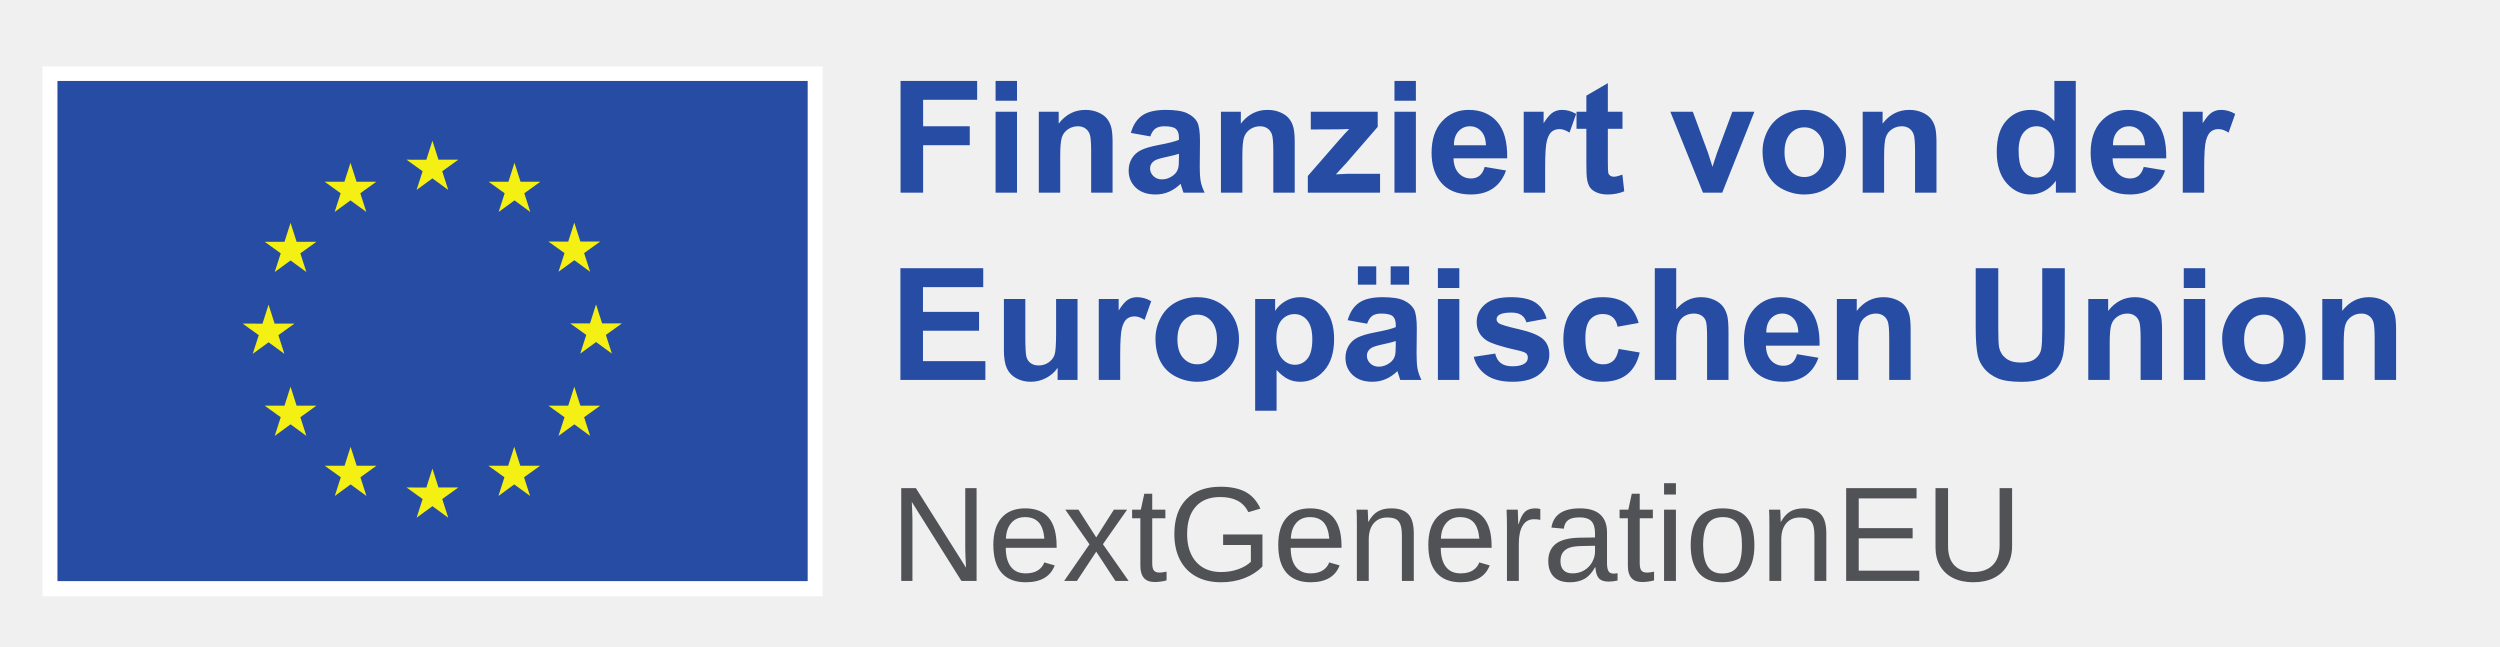
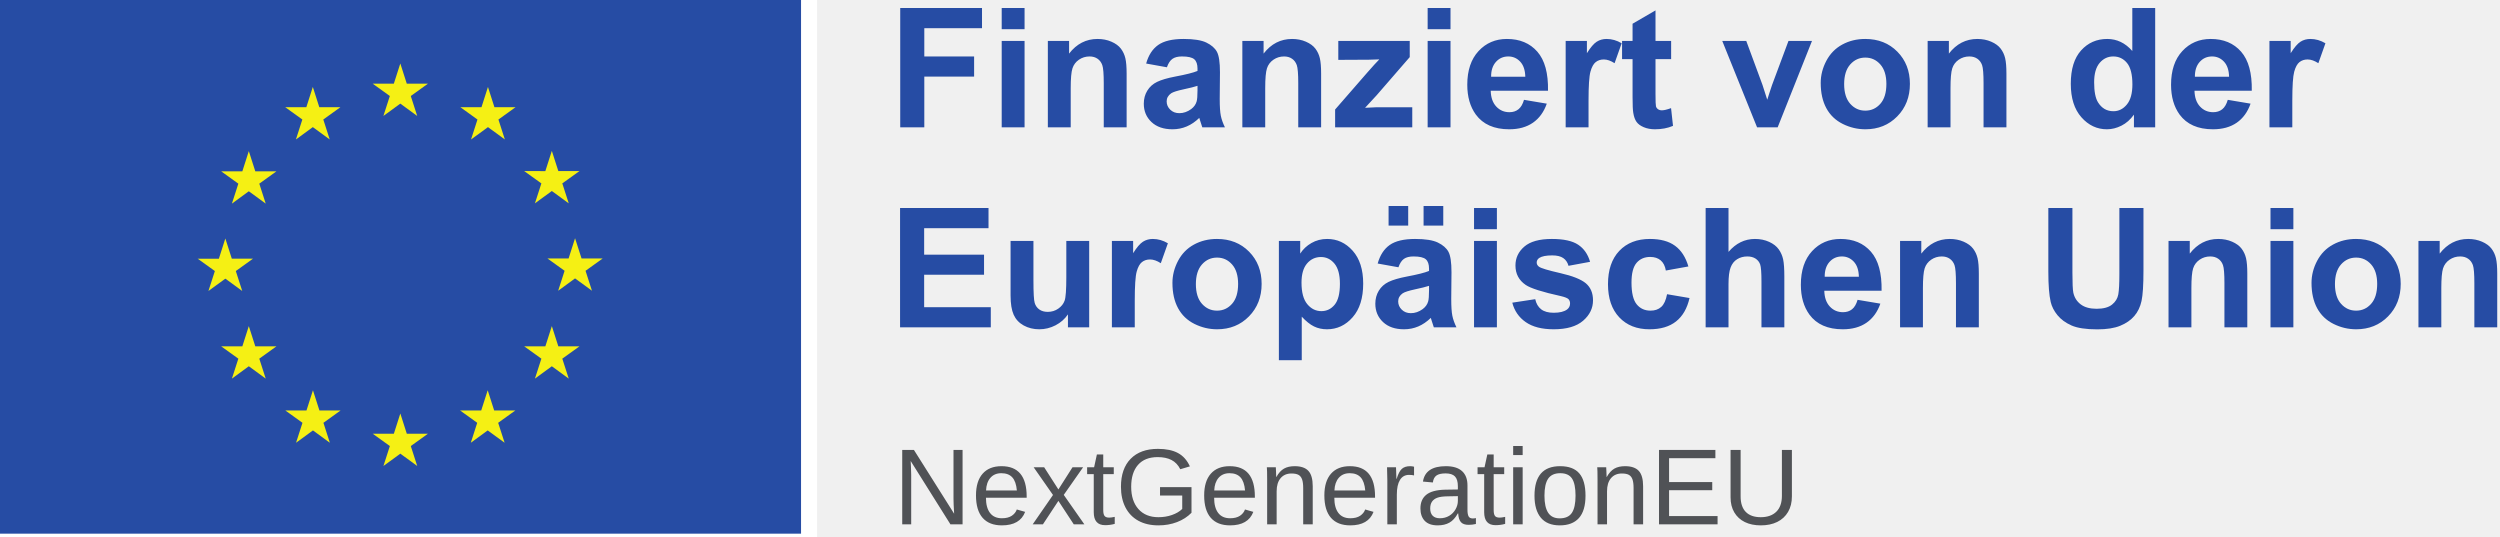
- <svg xmlns="http://www.w3.org/2000/svg" xmlns:xlink="http://www.w3.org/1999/xlink" width="1260.067" height="326">
-   <g transform="matrix(.133333 0 0 -.133333 0 326)">
-     <path d="M160.461 191.059H3109.91V2193.9H160.461V191.059" fill="#fff" />
-     <path d="M217.18 248.281H3053.2V2138.97H217.18V248.281" fill="#264ca4" />
-     <path d="M1574.76 1727.02l59.84 43.67 59.85-43.67-22.78 70.63 60.79 43.67h-74.93l-22.93 71.48-22.93-71.56-74.88.08 60.74-43.67-22.77-70.63m-309.69-83.2l59.84 43.67 59.81-43.67-22.74 70.63 60.75 43.68h-74.93l-22.92 71.55-22.93-71.64-74.89.09 60.74-43.68-22.73-70.63m-166.76-41.25l-22.93-71.64-74.88.09 60.74-43.68-22.77-70.63 59.84 43.68 59.84-43.68-22.77 70.63 60.74 43.68h-74.88l-22.93 71.55m-83.12-451.49l59.81-43.66-22.74 70.61 60.74 43.68h-74.88l-22.93 71.56-22.924-71.72-74.922.16 60.781-43.68-22.773-70.61 59.838 43.66m106.05-239.6l-22.93 71.559-22.93-71.641-74.88.082 60.74-43.66-22.77-70.64 59.84 43.75 59.84-43.75-22.77 70.64 60.74 43.66h-74.88m227.03-227.019l-22.93 71.469-22.89-71.559-74.92.09 60.74-43.672-22.73-70.641 59.84 43.672 59.8-43.672-22.73 70.641 60.74 43.672h-74.92m309.3-82.281l-22.93 71.558-22.89-71.636-74.92.078 60.74-43.668-22.73-70.633 59.84 43.68 59.8-43.68-22.77 70.633 60.78 43.668h-74.92m309.3 82.281l-22.89 71.469-22.97-71.559-74.84.09 60.7-43.672-22.73-70.641 59.84 43.672 59.84-43.672-22.81 70.641 60.78 43.672h-74.92m227.11 227.019l-22.97 71.559-22.97-71.641-74.84.082 60.78-43.66-22.81-70.64 59.84 43.75 59.84-43.75-22.81 70.64 60.78 43.66h-74.84m157.11 311.09h-74.92l-22.97 71.56-22.89-71.64-74.92.08 60.78-43.67-22.74-70.62 59.77 43.74 59.84-43.74-22.73 70.62 60.78 43.67m-239.93 195.09l59.84 43.66 59.85-43.66-22.81 70.63 60.78 43.59h-74.85l-22.97 71.55-22.96-71.64-74.85.09 60.78-43.59-22.81-70.63m-166.32 411.94l-22.89-71.64-74.92.17 60.7-43.75-22.73-70.64 59.92 43.75 59.76-43.75-22.73 70.64 60.78 43.75h-75l-22.89 71.47" fill="#f5f014" />
-     <g fill="#264ca4">
-       <path d="M3404.29 1716.74v422.33h289.53v-71.44h-204.26v-99.97h176.31v-71.44h-176.31v-179.48h-85.27m359.24 0v305.95h80.96v-305.95zm0 347.44v74.89h80.96v-74.89h-80.96m442.23-347.44h-80.96v156.15c0 33.03-1.73 54.4-5.19 64.09-3.45 9.7-9.07 17.24-16.85 22.62s-17.14 8.06-28.09 8.06c-14.02 0-26.6-3.84-37.74-11.52s-18.77-17.86-22.9-30.53c-4.13-12.68-6.19-36.11-6.19-70.3v-138.57h-80.95v305.95h75.18v-44.94c26.69 34.57 60.31 51.85 100.83 51.85 17.86 0 34.18-3.21 48.98-9.65 14.78-6.43 25.97-14.64 33.56-24.63 7.58-9.99 12.86-21.32 15.84-33.99 2.98-12.68 4.48-30.83 4.48-54.45v-190.14m250.91 146.93c-10.37-3.46-26.79-7.59-49.26-12.39-22.48-4.81-37.16-9.51-44.08-14.12-10.56-7.49-15.85-17-15.85-28.52 0-11.33 4.22-21.12 12.68-29.38 8.45-8.26 19.2-12.39 32.26-12.39 14.59 0 28.53 4.8 41.77 14.4 9.81 7.3 16.23 16.23 19.31 26.8 2.11 6.91 3.17 20.06 3.17 39.46zm-108.32 65.68l-73.46 13.25c8.25 29.58 22.47 51.47 42.63 65.69 20.17 14.2 50.13 21.31 89.89 21.31 36.1 0 62.98-4.28 80.66-12.82 17.67-8.55 30.11-19.4 37.3-32.55 7.21-13.16 10.81-37.31 10.81-72.45l-.86-94.49c0-26.9 1.29-46.72 3.88-59.49 2.6-12.78 7.44-26.46 14.55-41.06h-80.08c-2.12 5.38-4.71 13.35-7.78 23.91-1.35 4.8-2.3 7.97-2.89 9.51-13.83-13.45-28.61-23.53-44.35-30.25-15.76-6.72-32.56-10.08-50.42-10.08-31.51 0-56.32 8.55-74.48 25.64-18.14 17.09-27.21 38.69-27.21 64.82 0 17.28 4.12 32.69 12.38 46.24 8.25 13.53 19.82 23.9 34.72 31.11 14.88 7.2 36.33 13.49 64.38 18.87 37.83 7.1 64.05 13.73 78.65 19.88v8.06c0 15.56-3.84 26.65-11.52 33.28-7.69 6.62-22.19 9.93-43.51 9.93-14.4 0-25.63-2.83-33.7-8.5-8.06-5.66-14.6-15.6-19.59-29.81m545.93-212.61h-80.96v156.15c0 33.03-1.73 54.4-5.18 64.09-3.46 9.7-9.07 17.24-16.86 22.62-7.77 5.38-17.14 8.06-28.08 8.06-14.03 0-26.61-3.84-37.75-11.52-11.13-7.68-18.77-17.86-22.9-30.53-4.13-12.68-6.19-36.11-6.19-70.3v-138.57h-80.95v305.95h75.19v-44.94c26.69 34.57 60.3 51.85 100.83 51.85 17.86 0 34.18-3.21 48.97-9.65 14.79-6.43 25.98-14.64 33.57-24.63 7.58-9.99 12.86-21.32 15.84-33.99 2.98-12.68 4.47-30.83 4.47-54.45v-190.14m49.55 0v63.09l114.66 131.66c18.82 21.51 32.74 36.78 41.78 45.8-9.42-.57-21.81-.96-37.17-1.15l-108.03-.57v67.12H5208v-57.33l-116.95-134.82-41.2-44.66 41.76 2.02h125.33v-71.16h-273.11m327.55 0v305.95h80.96v-305.95zm0 347.44v74.89h80.96v-74.89h-80.96m345.7-168.25c-.57 23.43-6.63 41.24-18.15 53.44s-25.54 18.29-42.05 18.29c-17.68 0-32.27-6.43-43.79-19.3s-17.2-30.34-17-52.43zm-4.61-81.82l80.67-13.54c-10.37-29.57-26.75-52.09-49.12-67.55-22.38-15.46-50.37-23.19-83.98-23.19-53.2 0-92.58 17.38-118.11 52.14-20.17 27.85-30.25 62.99-30.25 105.44 0 50.7 13.24 90.41 39.75 119.13 26.5 28.7 60.02 43.06 100.55 43.06 45.51 0 81.42-15.03 107.74-45.08 26.31-30.06 38.9-76.11 37.74-138.14h-202.81c.57-24.01 7.1-42.68 19.59-56.03 12.48-13.35 28.04-20.03 46.66-20.03 12.68 0 23.34 3.46 31.98 10.38 8.65 6.91 15.17 18.05 19.59 33.41m228.46-97.37h-80.96v305.95h75.2v-43.5c12.86 20.54 24.43 34.08 34.72 40.62 10.27 6.53 21.93 9.79 35 9.79 18.43 0 36.2-5.09 53.29-15.26l-25.06-70.59c-13.64 8.84-26.32 13.26-38.03 13.26-11.34 0-20.94-3.13-28.81-9.37-7.88-6.24-14.07-17.52-18.58-33.85s-6.77-50.51-6.77-102.56v-94.49m292.4 305.95v-64.53h-55.31v-123.3c0-24.97.53-39.52 1.58-43.65 1.06-4.13 3.46-7.54 7.21-10.23 3.74-2.68 8.3-4.03 13.68-4.03 7.49 0 18.34 2.6 32.56 7.78l6.91-62.8c-18.82-8.07-40.14-12.1-63.96-12.1-14.59 0-27.75 2.45-39.46 7.34-11.72 4.9-20.32 11.24-25.78 19.01-5.48 7.79-9.27 18.3-11.38 31.55-1.74 9.41-2.6 28.43-2.6 57.04v133.39h-37.17v64.53h37.17v60.79l81.24 47.24v-108.03h55.31m304.22-305.95l-123.3 305.95h84.99l57.62-156.14 16.71-52.15 8.36 26.22c2.68 8.64 5.56 17.28 8.63 25.93l58.2 156.14h83.25l-121.57-305.95h-72.89m308.25 152.97c0-30.34 7.2-53.58 21.62-69.71 14.39-16.13 32.15-24.2 53.29-24.2 21.12 0 38.83 8.07 53.15 24.2 14.31 16.13 21.47 39.56 21.47 70.29 0 29.96-7.16 53.01-21.47 69.14-14.32 16.14-32.03 24.2-53.15 24.2-21.14 0-38.9-8.06-53.29-24.2-14.42-16.13-21.62-39.37-21.62-69.72zm-82.96 4.33c0 26.88 6.63 52.91 19.87 78.07 13.26 25.16 32.03 44.36 56.33 57.62 24.28 13.25 51.42 19.87 81.38 19.87 46.28 0 84.21-15.03 113.79-45.08 29.57-30.06 44.37-68.04 44.37-113.94 0-46.29-14.93-84.65-44.8-115.09s-67.46-45.66-112.79-45.66c-28.04 0-54.79 6.34-80.23 19.01-25.44 12.68-44.79 31.26-58.05 55.75-13.24 24.48-19.87 54.3-19.87 89.45m657.41-157.3h-80.96v156.15c0 33.03-1.73 54.4-5.19 64.09-3.45 9.7-9.07 17.24-16.85 22.62-7.77 5.38-17.14 8.06-28.09 8.06-14.02 0-26.6-3.84-37.74-11.52-11.13-7.68-18.77-17.86-22.9-30.53-4.13-12.68-6.19-36.11-6.19-70.3v-138.57h-80.95v305.95h75.19v-44.94c26.69 34.57 60.3 51.85 100.83 51.85 17.86 0 34.18-3.21 48.97-9.65 14.79-6.43 25.98-14.64 33.56-24.63s12.87-21.32 15.84-33.99c2.98-12.68 4.48-30.83 4.48-54.45v-190.14m310.54 159.6c0-32.65 4.52-56.27 13.55-70.87 13.06-21.13 31.3-31.69 54.74-31.69 18.62 0 34.47 7.92 47.53 23.77 13.06 15.84 19.59 39.51 19.59 71.01 0 35.15-6.34 60.45-19.02 75.92-12.67 15.45-28.91 23.18-48.68 23.18-19.21 0-35.29-7.63-48.25-22.9-12.97-15.26-19.46-38.08-19.46-68.42zm216.08-159.6h-75.2v44.94c-12.49-17.48-27.22-30.49-44.22-39.03s-34.14-12.82-51.42-12.82c-35.15 0-65.26 14.16-90.31 42.49-25.07 28.33-37.6 67.84-37.6 118.55 0 51.85 12.2 91.27 36.58 118.26 24.39 26.98 55.22 40.47 92.48 40.47 34.18 0 63.76-14.21 88.73-42.63v152.1h80.96v-422.33m261.58 179.19c-.58 23.43-6.63 41.24-18.15 53.44-11.53 12.2-25.54 18.29-42.05 18.29-17.68 0-32.27-6.43-43.79-19.3-11.53-12.87-17.2-30.34-17.01-52.43zm-4.61-81.82l80.67-13.54c-10.38-29.57-26.75-52.09-49.13-67.55-22.37-15.46-50.37-23.19-83.97-23.19-53.2 0-92.58 17.38-118.12 52.14-20.16 27.85-30.24 62.99-30.24 105.44 0 50.7 13.24 90.41 39.75 119.13 26.5 28.7 60.02 43.06 100.54 43.06 45.52 0 81.43-15.03 107.75-45.08 26.31-30.06 38.89-76.11 37.74-138.14h-202.81c.57-24.01 7.1-42.68 19.59-56.03 12.48-13.35 28.04-20.03 46.66-20.03 12.67 0 23.34 3.46 31.98 10.38 8.64 6.91 15.17 18.05 19.59 33.41m228.46-97.37h-80.96v305.95h75.2v-43.5c12.86 20.54 24.43 34.08 34.71 40.62 10.28 6.53 21.94 9.79 35 9.79 18.44 0 36.2-5.09 53.29-15.26l-25.05-70.59c-13.65 8.84-26.32 13.26-38.03 13.26-11.34 0-20.94-3.13-28.81-9.37-7.88-6.24-14.07-17.52-18.58-33.85-4.52-16.33-6.77-50.51-6.77-102.56v-94.49m-4928.58-708v422.34h313.15v-71.45H3489V1266h212.03v-71.15H3489v-114.94h235.93v-71.17h-321.21m594.32 0v45.81c-11.14-16.32-25.78-29.19-43.94-38.6-18.14-9.41-37.3-14.12-57.47-14.12-20.55 0-38.99 4.52-55.31 13.54-16.33 9.03-28.13 21.7-35.44 38.03-7.29 16.32-10.94 38.89-10.94 67.7v193.59h80.95v-140.58c0-43.02 1.49-69.39 4.46-79.09 2.98-9.69 8.4-17.38 16.28-23.04 7.88-5.67 17.87-8.5 29.96-8.5 13.83 0 26.23 3.79 37.16 11.38 10.96 7.59 18.44 17 22.48 28.23 4.03 11.24 6.05 38.75 6.05 82.54v129.06h80.95v-305.95h-75.19m236.52 0h-80.95v305.95h75.19v-43.5c12.86 20.55 24.44 34.09 34.72 40.62 10.27 6.53 21.93 9.8 35 9.8 18.44 0 36.2-5.1 53.29-15.27l-25.06-70.58c-13.64 8.83-26.32 13.25-38.03 13.25-11.33 0-20.93-3.13-28.8-9.37-7.89-6.24-14.08-17.52-18.59-33.85-4.51-16.32-6.77-50.51-6.77-102.55v-94.5m216.35 152.98c0-30.35 7.2-53.58 21.61-69.71 14.4-16.14 32.16-24.2 53.29-24.2s38.84 8.06 53.16 24.2c14.3 16.13 21.46 39.56 21.46 70.28 0 29.96-7.16 53.01-21.46 69.14-14.32 16.14-32.03 24.2-53.16 24.2s-38.89-8.06-53.29-24.2c-14.41-16.13-21.61-39.37-21.61-69.71zm-82.97 4.32c0 26.88 6.63 52.91 19.88 78.07 13.26 25.16 32.03 44.37 56.32 57.62s51.43 19.88 81.39 19.88c46.28 0 84.21-15.03 113.79-45.09 29.57-30.06 44.36-68.04 44.36-113.94 0-46.29-14.93-84.65-44.79-115.09-29.87-30.44-67.46-45.66-112.79-45.66-28.04 0-54.79 6.34-80.23 19.01-25.45 12.68-44.79 31.26-58.05 55.75-13.25 24.49-19.88 54.3-19.88 89.45m456.92.86c0-34.38 6.8-59.78 20.45-76.19 13.63-16.43 30.25-24.63 49.84-24.63 18.82 0 34.46 7.53 46.95 22.61 12.48 15.07 18.73 39.8 18.73 74.18 0 32.07-6.44 55.89-19.3 71.45-12.87 15.55-28.81 23.33-47.83 23.33-19.78 0-36.2-7.64-49.25-22.9-13.07-15.27-19.59-37.89-19.59-67.85zm-80.1 147.79h75.49v-44.94c9.78 15.36 23.04 27.85 39.74 37.45 16.72 9.6 35.25 14.41 55.61 14.41 35.53 0 65.68-13.93 90.46-41.78 24.77-27.85 37.16-66.64 37.16-116.38 0-51.09-12.48-90.8-37.45-119.13s-55.22-42.49-90.75-42.49c-16.9 0-32.21 3.37-45.94 10.09-13.74 6.72-28.2 18.24-43.36 34.57V892.359h-80.96v422.331m512.22 54.16v69.43h69.71v-69.43zm19.3-213.18c-10.37-3.46-26.79-7.59-49.27-12.38-22.47-4.81-37.15-9.52-44.07-14.13-10.56-7.49-15.85-16.99-15.85-28.51 0-11.34 4.22-21.13 12.68-29.39 8.45-8.26 19.2-12.39 32.26-12.39 14.59 0 28.53 4.81 41.77 14.41 9.81 7.29 16.23 16.23 19.31 26.79 2.11 6.92 3.17 20.07 3.17 39.47zm-143.18 213.18v69.43h69.43v-69.43zm34.86-147.5l-73.46 13.25c8.25 29.58 22.47 51.47 42.63 65.69 20.17 14.21 50.13 21.32 89.88 21.32 36.11 0 62.99-4.28 80.67-12.83 17.66-8.54 30.11-19.4 37.3-32.55 7.21-13.15 10.81-37.31 10.81-72.45l-.87-94.49c0-26.89 1.3-46.72 3.89-59.49 2.6-12.77 7.44-26.46 14.55-41.06h-80.09c-2.11 5.38-4.7 13.35-7.77 23.92-1.35 4.8-2.3 7.97-2.89 9.5-13.83-13.45-28.61-23.52-44.35-30.24-15.76-6.72-32.56-10.09-50.42-10.09-31.51 0-56.32 8.54-74.48 25.64-18.14 17.09-27.21 38.7-27.21 64.82 0 17.28 4.12 32.69 12.38 46.24 8.25 13.53 19.82 23.91 34.72 31.11 14.88 7.2 36.33 13.49 64.38 18.87 37.83 7.1 64.05 13.73 78.65 19.88v8.06c0 15.56-3.85 26.65-11.52 33.28-7.69 6.62-22.19 9.94-43.51 9.94-14.4 0-25.63-2.84-33.7-8.5-8.06-5.67-14.6-15.61-19.59-29.82m267.62-212.61v305.95h80.96v-305.95zm0 347.44v74.9h80.96v-74.9h-80.96m135.41-260.14l81.24 12.38c3.46-15.75 10.47-27.7 21.03-35.87 10.56-8.16 25.35-12.23 44.37-12.23 20.93 0 36.68 3.83 47.25 11.52 7.1 5.37 10.65 12.58 10.65 21.6 0 6.14-1.92 11.24-5.76 15.27-4.03 3.84-13.07 7.4-27.08 10.66-65.3 14.4-106.69 27.56-124.16 39.47-24.2 16.51-36.31 39.46-36.31 68.85 0 26.5 10.47 48.78 31.41 66.84 20.92 18.05 53.38 27.08 97.37 27.08 41.86 0 72.98-6.83 93.34-20.46 20.35-13.64 34.37-33.8 42.06-60.5l-76.35-14.11c-3.26 11.9-9.45 21.03-18.57 27.37-9.13 6.33-22.14 9.5-39.05 9.5-21.3 0-36.58-2.98-45.8-8.93-6.15-4.23-9.21-9.7-9.21-16.42 0-5.76 2.68-10.66 8.06-14.69 7.3-5.38 32.5-12.97 75.63-22.76 43.11-9.8 73.21-21.8 90.31-36.01 16.89-14.4 25.35-34.48 25.35-60.21 0-28.04-11.72-52.14-35.15-72.31-23.43-20.16-58.09-30.25-103.99-30.25-41.68 0-74.67 8.45-98.96 25.35-24.3 16.91-40.19 39.86-47.68 68.86m623.42 128.19l-79.81-14.4c-2.69 15.94-8.79 27.94-18.29 36.01-9.51 8.07-21.85 12.1-37.02 12.1-20.17 0-36.25-6.96-48.25-20.89-12.01-13.93-18.01-37.21-18.01-69.86 0-36.3 6.09-61.93 18.29-76.91s28.57-22.47 49.12-22.47c15.36 0 27.95 4.36 37.74 13.1 9.8 8.74 16.72 23.77 20.74 45.09l79.51-13.54c-8.25-36.5-24.1-64.06-47.53-82.68-23.44-18.63-54.83-27.95-94.21-27.95-44.74 0-80.42 14.12-107.02 42.35-26.6 28.24-39.89 67.32-39.89 117.25 0 50.51 13.34 89.83 40.04 117.97 26.69 28.13 62.8 42.21 108.32 42.21 37.25 0 66.88-8.03 88.87-24.06 21.99-16.04 37.79-40.48 47.4-73.32m142.02 206.85V1275.8c26.12 30.54 57.33 45.81 93.63 45.81 18.62 0 35.43-3.46 50.41-10.38 14.98-6.91 26.27-15.75 33.86-26.5 7.58-10.76 12.76-22.67 15.56-35.72 2.78-13.06 4.18-33.33 4.18-60.79v-179.48h-80.96v161.62c0 32.07-1.54 52.43-4.61 61.07-3.08 8.65-8.5 15.51-16.28 20.61-7.77 5.08-17.53 7.63-29.24 7.63-13.45 0-25.45-3.27-36-9.8-10.57-6.53-18.31-16.37-23.2-29.52-4.9-13.16-7.35-32.61-7.35-58.34v-153.27h-80.95v422.34h80.95m461.52-243.15c-.57 23.43-6.63 41.24-18.15 53.44-11.53 12.2-25.54 18.3-42.05 18.3-17.68 0-32.27-6.44-43.79-19.3-11.53-12.88-17.2-30.35-17-52.44zm-4.61-81.81l80.67-13.54c-10.37-29.58-26.75-52.1-49.12-67.56-22.38-15.46-50.38-23.19-83.98-23.19-53.2 0-92.58 17.38-118.11 52.15-20.17 27.84-30.25 62.99-30.25 105.43 0 50.71 13.24 90.41 39.75 119.13 26.5 28.71 60.02 43.07 100.54 43.07 45.52 0 81.43-15.03 107.75-45.09 26.31-30.06 38.9-76.11 37.74-138.14h-202.81c.57-24 7.1-42.68 19.59-56.03 12.48-13.35 28.04-20.02 46.66-20.02 12.68 0 23.34 3.46 31.98 10.37 8.65 6.91 15.17 18.06 19.59 33.42" />
-       <use xlink:href="#B" />
-       <path d="M7468.61 1431.08h85.27v-228.74c0-36.3 1.05-59.83 3.17-70.58 3.65-17.28 12.34-31.16 26.08-41.63 13.73-10.47 32.5-15.7 56.32-15.7 24.2 0 42.44 4.94 54.73 14.83s19.69 22.04 22.18 36.45c2.5 14.4 3.75 38.31 3.75 71.73v233.64h85.27v-221.83c0-50.7-2.3-86.52-6.91-107.45-4.61-20.94-13.11-38.6-25.5-53.01-12.38-14.4-28.95-25.89-49.7-34.43-20.74-8.54-47.81-12.81-81.23-12.81-40.33 0-70.92 4.66-91.75 13.96-20.84 9.32-37.31 21.42-49.42 36.3-12.09 14.88-20.07 30.49-23.9 46.82-5.58 24.2-8.36 59.92-8.36 107.16v225.29" />
-       <use xlink:href="#B" x="950.39" />
-       <path d="M8255.08 1008.74v305.95h80.96v-305.95zm0 347.44v74.9h80.96v-74.9h-80.96m228.17-194.46c0-30.35 7.19-53.58 21.61-69.71 14.39-16.14 32.15-24.2 53.29-24.2 21.12 0 38.84 8.06 53.15 24.2 14.31 16.13 21.47 39.56 21.47 70.28 0 29.96-7.16 53.01-21.47 69.14-14.31 16.14-32.03 24.2-53.15 24.2-21.14 0-38.9-8.06-53.29-24.2-14.42-16.13-21.61-39.37-21.61-69.71zm-82.97 4.32c0 26.88 6.63 52.91 19.87 78.07 13.26 25.16 32.03 44.37 56.33 57.62 24.28 13.25 51.42 19.88 81.38 19.88 46.28 0 84.21-15.03 113.79-45.09 29.57-30.06 44.37-68.04 44.37-113.94 0-46.29-14.93-84.65-44.8-115.09s-67.46-45.66-112.79-45.66c-28.04 0-54.78 6.34-80.22 19.01-25.45 12.68-44.8 31.26-58.06 55.75-13.24 24.49-19.87 54.3-19.87 89.45m657.42-157.3h-80.96v156.15c0 33.03-1.73 54.4-5.18 64.1-3.46 9.69-9.08 17.23-16.86 22.61-7.77 5.38-17.14 8.07-28.09 8.07-14.02 0-26.6-3.85-37.74-11.53-11.13-7.68-18.77-17.86-22.9-30.53-4.13-12.68-6.19-36.11-6.19-70.29v-138.58h-80.95v305.95h75.19v-44.94c26.69 34.57 60.3 51.86 100.83 51.86 17.86 0 34.18-3.22 48.97-9.65 14.79-6.44 25.98-14.65 33.57-24.64 7.57-9.99 12.86-21.32 15.84-33.99 2.97-12.68 4.47-30.83 4.47-54.45v-190.14" />
+ <svg xmlns="http://www.w3.org/2000/svg" width="1180px" height="253px" viewBox="0 0 1180 253" version="1.1">
+   <g id="Page-1" stroke="none" stroke-width="1" fill="none" fill-rule="evenodd">
+     <g id="NextGenerationEu" transform="translate(-8, -9)">
+       <g id="Group" transform="translate(593.8333, 169.6) scale(-1, 1) rotate(-180) translate(-593.8333, -169.6) translate(0.33328, 0.600046)">
+         <polyline id="Path" fill="#FFFFFF" fill-rule="nonzero" points="0.061 70.075 393.32 70.075 393.32 337.119 0.061 337.119 0.061 70.075" />
+         <polyline id="Path" fill="#264CA4" fill-rule="nonzero" points="7.624 77.704 385.759 77.704 385.759 329.795 7.624 329.795 7.624 77.704 322.553 0.803" />
+         <path d="M188.634,274.869 L196.613,280.691 L204.593,274.869 L201.555,284.286 L209.661,290.109 L199.67,290.109 L196.613,299.639 L193.556,290.098 L183.572,290.109 L191.67,284.286 L188.634,274.869 M147.342,263.775 L155.321,269.598 L163.296,263.775 L160.264,273.193 L168.364,279.017 L158.373,279.017 L155.317,288.557 L152.26,279.005 L142.274,279.017 L150.373,273.193 L147.342,263.775 M125.108,258.276 L122.05,248.724 L112.066,248.736 L120.165,242.912 L117.129,233.494 L125.108,239.318 L133.086,233.494 L130.05,242.912 L138.149,248.736 L128.165,248.736 L125.108,258.276 M114.025,198.077 L122,192.256 L118.968,201.67 L127.066,207.494 L117.082,207.494 L114.025,217.036 L110.969,207.473 L100.979,207.494 L109.083,201.67 L106.047,192.256 L114.025,198.077 M128.165,166.13 L125.108,175.672 L122.05,166.119 L112.066,166.13 L120.165,160.309 L117.129,150.89 L125.108,156.724 L133.086,150.89 L130.05,160.309 L138.149,166.13 L128.165,166.13 M158.436,135.861 L155.378,145.39 L152.326,135.849 L142.337,135.861 L150.436,130.038 L147.405,120.62 L155.384,126.443 L163.357,120.62 L160.326,130.038 L168.425,135.861 L158.436,135.861 M199.676,124.891 L196.618,134.432 L193.566,124.88 L183.577,124.891 L191.676,119.068 L188.645,109.65 L196.624,115.474 L204.597,109.65 L201.561,119.068 L209.665,124.891 L199.676,124.891 M240.915,135.861 L237.863,145.39 L234.801,135.849 L224.822,135.861 L232.915,130.038 L229.885,120.62 L237.863,126.443 L245.842,120.62 L242.801,130.038 L250.905,135.861 L240.915,135.861 M271.197,166.13 L268.134,175.672 L265.071,166.119 L255.093,166.13 L263.197,160.309 L260.155,150.89 L268.134,156.724 L276.113,150.89 L273.071,160.309 L281.175,166.13 L271.197,166.13 M292.145,207.609 L282.155,207.609 L279.093,217.15 L276.041,207.598 L266.051,207.609 L274.155,201.786 L271.123,192.37 L279.093,198.202 L287.071,192.37 L284.041,201.786 L292.145,207.609 M260.154,233.621 L268.133,239.442 L276.113,233.621 L273.071,243.038 L281.175,248.85 L271.195,248.85 L268.133,258.39 L265.071,248.838 L255.091,248.85 L263.195,243.038 L260.154,233.621 M237.978,288.546 L234.926,278.994 L224.937,279.017 L233.03,273.183 L229.999,263.765 L237.989,269.598 L245.957,263.765 L242.926,273.183 L251.03,279.017 L241.03,279.017 L237.978,288.546" id="Shape" fill="#F5F014" fill-rule="nonzero" />
+         <g transform="translate(432.3989, 159.5331)" fill="#264CA4" fill-rule="nonzero">
+           <path d="M0.172,109.965 L0.172,166.276 L38.776,166.276 L38.776,156.75 L11.541,156.75 L11.541,143.421 L35.049,143.421 L35.049,133.896 L11.541,133.896 L11.541,109.965 L0.172,109.965 L0.172,109.965 Z M48.071,109.965 L48.071,150.758 L58.865,150.758 L58.865,109.965 L48.071,109.965 Z M48.071,156.29 L48.071,166.276 L58.865,166.276 L58.865,156.29 L48.071,156.29 L48.071,156.29 Z M107.034,109.965 L96.24,109.965 L96.24,130.785 C96.24,135.189 96.009,138.038 95.548,139.33 C95.088,140.624 94.338,141.629 93.301,142.346 C92.264,143.064 91.016,143.421 89.556,143.421 C87.686,143.421 86.009,142.909 84.524,141.885 C83.038,140.861 82.021,139.504 81.47,137.814 C80.92,136.124 80.645,133 80.645,128.441 L80.645,109.965 L69.852,109.965 L69.852,150.758 L79.876,150.758 L79.876,144.766 C83.434,149.376 87.917,151.68 93.32,151.68 C95.701,151.68 97.877,151.252 99.85,150.393 C101.821,149.536 103.313,148.441 104.325,147.109 C105.336,145.777 106.04,144.266 106.437,142.577 C106.834,140.886 107.034,138.466 107.034,135.317 L107.034,109.965 L107.034,109.965 Z M140.489,129.556 C139.106,129.094 136.917,128.544 133.921,127.904 C130.924,127.262 128.966,126.636 128.044,126.021 C126.636,125.022 125.93,123.754 125.93,122.218 C125.93,120.708 126.493,119.402 127.621,118.301 C128.748,117.2 130.181,116.649 131.922,116.649 C133.868,116.649 135.726,117.289 137.492,118.569 C138.8,119.542 139.656,120.733 140.066,122.142 C140.348,123.064 140.489,124.817 140.489,127.404 L140.489,129.556 Z M126.046,138.313 L116.252,140.08 C117.352,144.024 119.248,146.942 121.936,148.838 C124.625,150.732 128.62,151.68 133.921,151.68 C138.734,151.68 142.318,151.109 144.676,149.97 C147.032,148.83 148.69,147.384 149.649,145.63 C150.61,143.876 151.09,140.656 151.09,135.97 L150.976,123.372 C150.976,119.785 151.148,117.142 151.493,115.44 C151.84,113.736 152.485,111.912 153.433,109.965 L142.756,109.965 C142.473,110.682 142.128,111.745 141.718,113.153 C141.538,113.793 141.412,114.216 141.333,114.421 C139.489,112.628 137.518,111.284 135.42,110.388 C133.318,109.492 131.078,109.044 128.697,109.044 C124.496,109.044 121.188,110.184 118.766,112.462 C116.348,114.741 115.138,117.621 115.138,121.105 C115.138,123.409 115.688,125.464 116.789,127.27 C117.889,129.074 119.432,130.457 121.418,131.418 C123.402,132.378 126.262,133.217 130.002,133.934 C135.046,134.881 138.542,135.765 140.489,136.585 L140.489,137.66 C140.489,139.734 139.977,141.213 138.953,142.097 C137.928,142.98 135.994,143.421 133.152,143.421 C131.232,143.421 129.734,143.044 128.658,142.288 C127.584,141.533 126.712,140.208 126.046,138.313 L126.046,138.313 Z M198.837,109.965 L188.042,109.965 L188.042,130.785 C188.042,135.189 187.812,138.038 187.352,139.33 C186.89,140.624 186.142,141.629 185.104,142.346 C184.068,143.064 182.818,143.421 181.36,143.421 C179.489,143.421 177.812,142.909 176.326,141.885 C174.842,140.861 173.824,139.504 173.273,137.814 C172.722,136.124 172.448,133 172.448,128.441 L172.448,109.965 L161.654,109.965 L161.654,150.758 L171.68,150.758 L171.68,144.766 C175.238,149.376 179.72,151.68 185.124,151.68 C187.505,151.68 189.681,151.252 191.653,150.393 C193.625,149.536 195.117,148.441 196.129,147.109 C197.14,145.777 197.844,144.266 198.241,142.577 C198.638,140.886 198.837,138.466 198.837,135.317 L198.837,109.965 L198.837,109.965 Z M205.443,109.965 L205.443,118.377 L220.731,135.932 C223.241,138.8 225.097,140.836 226.302,142.038 C225.046,141.962 223.394,141.91 221.346,141.885 L206.942,141.809 L206.942,150.758 L240.666,150.758 L240.666,143.114 L225.073,125.138 L219.579,119.184 L225.147,119.453 L241.858,119.453 L241.858,109.965 L205.443,109.965 L205.443,109.965 Z M249.117,109.965 L249.117,150.758 L259.911,150.758 L259.911,109.965 L249.117,109.965 Z M249.117,156.29 L249.117,166.276 L259.911,166.276 L259.911,156.29 L249.117,156.29 L249.117,156.29 Z M295.21,133.857 C295.134,136.981 294.326,139.356 292.79,140.982 C291.254,142.609 289.385,143.421 287.183,143.421 C284.826,143.421 282.881,142.564 281.345,140.848 C279.809,139.132 279.051,136.802 279.078,133.857 L295.21,133.857 Z M294.595,122.948 L305.351,121.142 C303.969,117.2 301.785,114.197 298.802,112.136 C295.818,110.074 292.086,109.044 287.605,109.044 C280.511,109.044 275.261,111.361 271.857,115.996 C269.167,119.709 267.823,124.394 267.823,130.054 C267.823,136.814 269.589,142.109 273.123,145.938 C276.657,149.765 281.126,151.68 286.53,151.68 C292.598,151.68 297.386,149.676 300.895,145.669 C304.403,141.661 306.082,135.521 305.927,127.25 L278.886,127.25 C278.962,124.049 279.833,121.56 281.498,119.78 C283.162,118 285.237,117.109 287.719,117.109 C289.41,117.109 290.831,117.57 291.983,118.493 C293.137,119.414 294.006,120.9 294.595,122.948 L294.595,122.948 Z M325.057,109.965 L314.262,109.965 L314.262,150.758 L324.289,150.758 L324.289,144.958 C326.003,147.697 327.546,149.502 328.918,150.374 C330.287,151.245 331.842,151.68 333.584,151.68 C336.042,151.68 338.411,151.001 340.69,149.645 L337.348,140.233 C335.53,141.412 333.839,142.001 332.278,142.001 C330.766,142.001 329.486,141.584 328.437,140.752 C327.386,139.92 326.561,138.416 325.959,136.238 C325.358,134.061 325.057,129.504 325.057,122.564 L325.057,109.965 L325.057,109.965 Z M364.043,150.758 L364.043,142.154 L356.668,142.154 L356.668,125.714 C356.668,122.385 356.739,120.445 356.879,119.894 C357.02,119.344 357.34,118.889 357.84,118.53 C358.339,118.173 358.947,117.993 359.664,117.993 C360.663,117.993 362.11,118.34 364.006,119.03 L364.927,110.657 C362.418,109.581 359.575,109.044 356.399,109.044 C354.454,109.044 352.699,109.37 351.138,110.022 C349.575,110.676 348.428,111.521 347.7,112.557 C346.97,113.596 346.464,114.997 346.183,116.764 C345.951,118.018 345.836,120.554 345.836,124.369 L345.836,142.154 L340.88,142.154 L340.88,150.758 L345.836,150.758 L345.836,158.864 L356.668,165.162 L356.668,150.758 L364.043,150.758 L364.043,150.758 Z M404.606,109.965 L388.166,150.758 L399.498,150.758 L407.18,129.94 L409.408,122.986 L410.523,126.482 C410.88,127.634 411.264,128.786 411.674,129.94 L419.434,150.758 L430.534,150.758 L414.324,109.965 L404.606,109.965 L404.606,109.965 Z M445.706,130.361 C445.706,126.316 446.666,123.217 448.588,121.066 C450.507,118.916 452.875,117.84 455.694,117.84 C458.51,117.84 460.871,118.916 462.78,121.066 C464.688,123.217 465.643,126.341 465.643,130.438 C465.643,134.433 464.688,137.506 462.78,139.657 C460.871,141.809 458.51,142.884 455.694,142.884 C452.875,142.884 450.507,141.809 448.588,139.657 C446.666,137.506 445.706,134.408 445.706,130.361 Z M434.644,130.938 C434.644,134.522 435.528,137.993 437.294,141.348 C439.062,144.702 441.564,147.262 444.804,149.03 C448.042,150.797 451.66,151.68 455.655,151.68 C461.826,151.68 466.883,149.676 470.827,145.669 C474.769,141.661 476.743,136.597 476.743,130.477 C476.743,124.305 474.752,119.19 470.769,115.132 C466.787,111.073 461.775,109.044 455.731,109.044 C451.992,109.044 448.426,109.889 445.034,111.578 C441.642,113.269 439.062,115.746 437.294,119.012 C435.528,122.276 434.644,126.252 434.644,130.938 L434.644,130.938 Z M522.299,109.965 L511.504,109.965 L511.504,130.785 C511.504,135.189 511.273,138.038 510.812,139.33 C510.352,140.624 509.603,141.629 508.565,142.346 C507.529,143.064 506.28,143.421 504.82,143.421 C502.951,143.421 501.273,142.909 499.788,141.885 C498.304,140.861 497.285,139.504 496.735,137.814 C496.184,136.124 495.909,133 495.909,128.441 L495.909,109.965 L485.116,109.965 L485.116,150.758 L495.141,150.758 L495.141,144.766 C498.7,149.376 503.181,151.68 508.585,151.68 C510.967,151.68 513.143,151.252 515.115,150.393 C517.087,149.536 518.579,148.441 519.589,147.109 C520.6,145.777 521.305,144.266 521.701,142.577 C522.099,140.886 522.299,138.466 522.299,135.317 L522.299,109.965 L522.299,109.965 Z M563.704,131.245 C563.704,126.892 564.307,123.742 565.511,121.796 C567.252,118.978 569.684,117.57 572.809,117.57 C575.292,117.57 577.405,118.626 579.147,120.74 C580.888,122.852 581.759,126.008 581.759,130.208 C581.759,134.894 580.913,138.268 579.223,140.33 C577.533,142.39 575.368,143.421 572.732,143.421 C570.171,143.421 568.027,142.404 566.299,140.368 C564.569,138.333 563.704,135.29 563.704,131.245 L563.704,131.245 Z M592.515,109.965 L582.488,109.965 L582.488,115.957 C580.823,113.626 578.859,111.892 576.592,110.753 C574.325,109.614 572.04,109.044 569.736,109.044 C565.049,109.044 561.035,110.932 557.695,114.709 C554.352,118.486 552.681,123.754 552.681,130.516 C552.681,137.429 554.308,142.685 557.559,146.284 C560.811,149.881 564.921,151.68 569.889,151.68 C574.447,151.68 578.391,149.785 581.72,145.996 L581.72,166.276 L592.515,166.276 L592.515,109.965 L592.515,109.965 Z M627.392,133.857 C627.314,136.981 626.508,139.356 624.972,140.982 C623.434,142.609 621.566,143.421 619.365,143.421 C617.008,143.421 615.062,142.564 613.526,140.848 C611.989,139.132 611.233,136.802 611.258,133.857 L627.392,133.857 Z M626.777,122.948 L637.533,121.142 C636.149,117.2 633.966,114.197 630.982,112.136 C628,110.074 624.266,109.044 619.786,109.044 C612.693,109.044 607.442,111.361 604.037,115.996 C601.349,119.709 600.005,124.394 600.005,130.054 C600.005,136.814 601.77,142.109 605.305,145.938 C608.838,149.765 613.308,151.68 618.71,151.68 C624.78,151.68 629.568,149.676 633.077,145.669 C636.585,141.661 638.262,135.521 638.109,127.25 L611.068,127.25 C611.144,124.049 612.014,121.56 613.68,119.78 C615.344,118 617.418,117.109 619.901,117.109 C621.59,117.109 623.013,117.57 624.165,118.493 C625.317,119.414 626.188,120.9 626.777,122.948 L626.777,122.948 Z M657.238,109.965 L646.444,109.965 L646.444,150.758 L656.47,150.758 L656.47,144.958 C658.185,147.697 659.728,149.502 661.098,150.374 C662.469,151.245 664.024,151.68 665.765,151.68 C668.224,151.68 670.592,151.001 672.87,149.645 L669.53,140.233 C667.71,141.412 666.021,142.001 664.46,142.001 C662.948,142.001 661.668,141.584 660.618,140.752 C659.568,139.92 658.742,138.416 658.141,136.238 C657.538,134.061 657.238,129.504 657.238,122.564 L657.238,109.965 L657.238,109.965 Z M0.096,15.565 L0.096,71.877 L41.849,71.877 L41.849,62.351 L11.467,62.351 L11.467,49.867 L39.737,49.867 L39.737,40.38 L11.467,40.38 L11.467,25.055 L42.924,25.055 L42.924,15.565 L0.096,15.565 L0.096,15.565 Z M79.338,15.565 L79.338,21.673 C77.853,19.497 75.901,17.781 73.48,16.527 C71.061,15.272 68.506,14.644 65.817,14.644 C63.077,14.644 60.619,15.247 58.443,16.449 C56.265,17.653 54.692,19.343 53.717,21.52 C52.745,23.696 52.259,26.705 52.259,30.547 L52.259,56.359 L63.052,56.359 L63.052,37.615 C63.052,31.879 63.251,28.363 63.647,27.069 C64.044,25.777 64.767,24.752 65.817,23.997 C66.868,23.241 68.2,22.864 69.812,22.864 C71.656,22.864 73.309,23.369 74.766,24.381 C76.228,25.393 77.225,26.648 77.764,28.145 C78.301,29.644 78.57,33.312 78.57,39.151 L78.57,56.359 L89.364,56.359 L89.364,15.565 L79.338,15.565 L79.338,15.565 Z M110.874,15.565 L100.081,15.565 L100.081,56.359 L110.106,56.359 L110.106,50.559 C111.821,53.299 113.365,55.104 114.736,55.975 C116.105,56.845 117.66,57.281 119.402,57.281 C121.861,57.281 124.229,56.601 126.508,55.245 L123.166,45.835 C121.348,47.012 119.657,47.601 118.096,47.601 C116.585,47.601 115.305,47.184 114.256,46.352 C113.204,45.52 112.378,44.016 111.777,41.839 C111.176,39.663 110.874,35.104 110.874,28.165 L110.874,15.565 L110.874,15.565 Z M139.721,35.963 C139.721,31.916 140.681,28.819 142.602,26.668 C144.522,24.516 146.89,23.441 149.708,23.441 C152.525,23.441 154.886,24.516 156.796,26.668 C158.702,28.819 159.657,31.943 159.657,36.039 C159.657,40.033 158.702,43.107 156.796,45.257 C154.886,47.409 152.525,48.484 149.708,48.484 C146.89,48.484 144.522,47.409 142.602,45.257 C140.681,43.107 139.721,40.008 139.721,35.963 Z M128.658,36.539 C128.658,40.123 129.542,43.593 131.309,46.948 C133.077,50.303 135.58,52.864 138.818,54.631 C142.057,56.397 145.676,57.281 149.67,57.281 C155.841,57.281 160.898,55.277 164.842,51.269 C168.785,47.261 170.757,42.197 170.757,36.077 C170.757,29.905 168.766,24.791 164.785,20.732 C160.802,16.673 155.79,14.644 149.746,14.644 C146.008,14.644 142.441,15.489 139.049,17.179 C135.656,18.869 133.077,21.347 131.309,24.612 C129.542,27.877 128.658,31.852 128.658,36.539 L128.658,36.539 Z M189.581,36.653 C189.581,32.069 190.488,28.683 192.308,26.495 C194.125,24.304 196.341,23.211 198.953,23.211 C201.462,23.211 203.547,24.215 205.213,26.225 C206.877,28.235 207.71,31.532 207.71,36.116 C207.71,40.392 206.851,43.568 205.137,45.643 C203.421,47.716 201.295,48.753 198.76,48.753 C196.122,48.753 193.933,47.735 192.193,45.7 C190.45,43.664 189.581,40.648 189.581,36.653 L189.581,36.653 Z M178.901,56.359 L188.966,56.359 L188.966,50.367 C190.27,52.415 192.038,54.08 194.265,55.36 C196.494,56.64 198.965,57.281 201.679,57.281 C206.417,57.281 210.437,55.424 213.741,51.711 C217.043,47.997 218.695,42.825 218.695,36.193 C218.695,29.381 217.031,24.087 213.702,20.309 C210.373,16.532 206.339,14.644 201.602,14.644 C199.349,14.644 197.308,15.093 195.477,15.989 C193.645,16.885 191.717,18.421 189.696,20.599 L189.696,0.048 L178.901,0.048 L178.901,56.359 L178.901,56.359 Z M247.197,63.58 L247.197,72.837 L256.491,72.837 L256.491,63.58 L247.197,63.58 Z M249.77,35.156 C248.387,34.695 246.198,34.144 243.201,33.505 C240.205,32.864 238.247,32.236 237.325,31.621 C235.917,30.623 235.211,29.356 235.211,27.82 C235.211,26.308 235.774,25.003 236.902,23.901 C238.029,22.8 239.462,22.249 241.203,22.249 C243.149,22.249 245.007,22.891 246.773,24.171 C248.081,25.143 248.937,26.335 249.347,27.743 C249.629,28.665 249.77,30.419 249.77,33.005 L249.77,35.156 Z M230.679,63.58 L230.679,72.837 L239.937,72.837 L239.937,63.58 L230.679,63.58 Z M235.327,43.913 L225.533,45.68 C226.633,49.624 228.529,52.543 231.217,54.439 C233.906,56.333 237.901,57.281 243.201,57.281 C248.015,57.281 251.599,56.711 253.957,55.571 C256.311,54.432 257.971,52.984 258.93,51.231 C259.891,49.477 260.371,46.256 260.371,41.571 L260.255,28.972 C260.255,25.387 260.429,22.743 260.774,21.04 C261.121,19.337 261.766,17.512 262.714,15.565 L252.035,15.565 C251.754,16.283 251.409,17.345 250.999,18.755 C250.819,19.395 250.693,19.817 250.614,20.021 C248.77,18.228 246.799,16.885 244.701,15.989 C242.599,15.093 240.359,14.644 237.978,14.644 C233.777,14.644 230.469,15.783 228.047,18.063 C225.629,20.341 224.419,23.223 224.419,26.705 C224.419,29.009 224.969,31.064 226.07,32.871 C227.17,34.675 228.713,36.059 230.699,37.019 C232.683,37.979 235.543,38.817 239.283,39.535 C244.327,40.481 247.823,41.365 249.77,42.185 L249.77,43.26 C249.77,45.335 249.257,46.813 248.234,47.697 C247.209,48.58 245.275,49.023 242.433,49.023 C240.513,49.023 239.015,48.644 237.939,47.889 C236.865,47.133 235.993,45.808 235.327,43.913 L235.327,43.913 Z M271.01,15.565 L271.01,56.359 L281.805,56.359 L281.805,15.565 L271.01,15.565 Z M271.01,61.891 L271.01,71.877 L281.805,71.877 L281.805,61.891 L271.01,61.891 L271.01,61.891 Z M289.065,27.205 L299.897,28.856 C300.358,26.756 301.293,25.163 302.701,24.073 C304.109,22.985 306.081,22.443 308.617,22.443 C311.407,22.443 313.507,22.953 314.917,23.979 C315.863,24.695 316.337,25.656 316.337,26.859 C316.337,27.677 316.081,28.357 315.569,28.895 C315.031,29.407 313.826,29.881 311.958,30.316 C303.251,32.236 297.733,33.991 295.403,35.579 C292.177,37.78 290.562,40.84 290.562,44.759 C290.562,48.292 291.958,51.263 294.75,53.671 C297.539,56.077 301.867,57.281 307.733,57.281 C313.314,57.281 317.463,56.371 320.178,54.553 C322.891,52.735 324.761,50.047 325.786,46.487 L315.606,44.605 C315.171,46.192 314.346,47.409 313.13,48.255 C311.913,49.099 310.178,49.521 307.923,49.521 C305.083,49.521 303.046,49.124 301.817,48.331 C300.997,47.767 300.589,47.037 300.589,46.141 C300.589,45.373 300.946,44.72 301.663,44.183 C302.637,43.465 305.997,42.453 311.747,41.148 C317.495,39.841 321.509,38.241 323.789,36.347 C326.041,34.427 327.169,31.749 327.169,28.319 C327.169,24.58 325.606,21.367 322.482,18.677 C319.358,15.989 314.737,14.644 308.617,14.644 C303.059,14.644 298.661,15.771 295.422,18.024 C292.182,20.279 290.063,23.339 289.065,27.205 L289.065,27.205 Z M372.187,44.297 L361.546,42.377 C361.187,44.503 360.374,46.103 359.107,47.179 C357.839,48.255 356.194,48.792 354.171,48.792 C351.482,48.792 349.338,47.864 347.738,46.007 C346.136,44.149 345.336,41.045 345.336,36.692 C345.336,31.852 346.148,28.435 347.775,26.437 C349.402,24.44 351.584,23.441 354.324,23.441 C356.372,23.441 358.051,24.023 359.356,25.188 C360.663,26.353 361.586,28.357 362.122,31.2 L372.723,29.395 C371.623,24.528 369.51,20.853 366.386,18.371 C363.26,15.887 359.075,14.644 353.824,14.644 C347.859,14.644 343.102,16.527 339.555,20.291 C336.008,24.056 334.236,29.267 334.236,35.924 C334.236,42.659 336.015,47.901 339.575,51.653 C343.134,55.404 347.948,57.281 354.018,57.281 C358.984,57.281 362.935,56.211 365.867,54.073 C368.799,51.935 370.906,48.676 372.187,44.297 L372.187,44.297 Z M391.123,71.877 L391.123,51.173 C394.606,55.245 398.767,57.281 403.607,57.281 C406.09,57.281 408.331,56.82 410.328,55.897 C412.326,54.976 413.831,53.797 414.843,52.364 C415.854,50.929 416.544,49.341 416.918,47.601 C417.288,45.86 417.475,43.157 417.475,39.496 L417.475,15.565 L406.68,15.565 L406.68,37.115 C406.68,41.391 406.475,44.105 406.066,45.257 C405.655,46.411 404.932,47.325 403.895,48.005 C402.859,48.683 401.558,49.023 399.996,49.023 C398.203,49.023 396.603,48.587 395.196,47.716 C393.787,46.845 392.755,45.533 392.103,43.78 C391.45,42.025 391.123,39.432 391.123,36.001 L391.123,15.565 L380.33,15.565 L380.33,71.877 L391.123,71.877 L391.123,71.877 Z M452.659,39.457 C452.583,42.581 451.775,44.956 450.239,46.583 C448.702,48.209 446.834,49.023 444.632,49.023 C442.275,49.023 440.33,48.164 438.794,46.449 C437.256,44.732 436.5,42.403 436.527,39.457 L452.659,39.457 Z M452.044,28.549 L462.8,26.744 C461.418,22.8 459.234,19.797 456.251,17.736 C453.267,15.675 449.534,14.644 445.054,14.644 C437.96,14.644 432.71,16.961 429.306,21.597 C426.616,25.309 425.272,29.996 425.272,35.655 C425.272,42.416 427.038,47.709 430.572,51.539 C434.106,55.367 438.575,57.281 443.978,57.281 C450.047,57.281 454.835,55.277 458.344,51.269 C461.852,47.261 463.531,41.121 463.376,32.851 L436.335,32.851 C436.411,29.651 437.282,27.16 438.947,25.38 C440.611,23.6 442.686,22.711 445.168,22.711 C446.859,22.711 448.28,23.172 449.432,24.093 C450.586,25.015 451.455,26.501 452.044,28.549 L452.044,28.549 Z" id="Shape" />
+           <path d="M509.277,15.565 L498.483,15.565 L498.483,36.385 C498.483,40.789 498.253,43.639 497.792,44.932 C497.331,46.224 496.583,47.229 495.544,47.947 C494.508,48.664 493.259,49.023 491.8,49.023 C489.929,49.023 488.253,48.509 486.767,47.485 C485.283,46.461 484.264,45.104 483.713,43.415 C483.163,41.724 482.888,38.6 482.888,34.043 L482.888,15.565 L472.095,15.565 L472.095,56.359 L482.12,56.359 L482.12,50.367 C485.679,54.976 490.16,57.281 495.564,57.281 C497.945,57.281 500.121,56.852 502.093,55.995 C504.065,55.136 505.557,54.041 506.569,52.709 C507.58,51.377 508.284,49.867 508.681,48.177 C509.079,46.487 509.277,44.067 509.277,40.917 L509.277,15.565" id="B" />
+           <path d="M542.08,71.877 L553.449,71.877 L553.449,41.379 C553.449,36.539 553.589,33.401 553.872,31.968 C554.359,29.664 555.517,27.813 557.349,26.417 C559.18,25.021 561.683,24.324 564.859,24.324 C568.085,24.324 570.517,24.983 572.156,26.301 C573.795,27.62 574.781,29.24 575.113,31.161 C575.447,33.081 575.613,36.269 575.613,40.725 L575.613,71.877 L586.983,71.877 L586.983,42.3 C586.983,35.54 586.676,30.764 586.061,27.973 C585.447,25.181 584.313,22.827 582.661,20.905 C581.011,18.985 578.801,17.453 576.035,16.315 C573.269,15.176 569.66,14.607 565.204,14.607 C559.827,14.607 555.748,15.228 552.971,16.468 C550.192,17.711 547.996,19.324 546.381,21.308 C544.769,23.292 543.705,25.373 543.195,27.551 C542.451,30.777 542.08,35.54 542.08,41.839 L542.08,71.877" id="Path" />
+           <g id="B-link" transform="translate(598.7172, 15.46663)">
+             <path d="M37.279,0.099 L26.484,0.099 L26.484,20.919 C26.484,25.323 26.255,28.172 25.793,29.465 C25.332,30.757 24.584,31.763 23.545,32.48 C22.509,33.197 21.26,33.556 19.801,33.556 C17.931,33.556 16.255,33.043 14.768,32.019 C13.284,30.995 12.265,29.637 11.715,27.948 C11.164,26.257 10.889,23.133 10.889,18.576 L10.889,0.099 L0.096,0.099 L0.096,40.892 L10.121,40.892 L10.121,34.9 C13.68,39.509 18.161,41.815 23.565,41.815 C25.947,41.815 28.123,41.385 30.095,40.528 C32.067,39.669 33.559,38.575 34.571,37.243 C35.581,35.911 36.285,34.4 36.683,32.711 C37.08,31.02 37.279,28.6 37.279,25.451 L37.279,0.099" id="B" />
+           </g>
+           <path d="M646.942,15.565 L646.942,56.359 L657.737,56.359 L657.737,15.565 L646.942,15.565 Z M646.942,61.891 L646.942,71.877 L657.737,71.877 L657.737,61.891 L646.942,61.891 L646.942,61.891 Z M677.365,35.963 C677.365,31.916 678.324,28.819 680.246,26.668 C682.165,24.516 684.533,23.441 687.352,23.441 C690.168,23.441 692.53,24.516 694.438,26.668 C696.346,28.819 697.301,31.943 697.301,36.039 C697.301,40.033 696.346,43.107 694.438,45.257 C692.53,47.409 690.168,48.484 687.352,48.484 C684.533,48.484 682.165,47.409 680.246,45.257 C678.324,43.107 677.365,40.008 677.365,35.963 Z M666.302,36.539 C666.302,40.123 667.186,43.593 668.952,46.948 C670.72,50.303 673.222,52.864 676.462,54.631 C679.7,56.397 683.318,57.281 687.313,57.281 C693.484,57.281 698.541,55.277 702.485,51.269 C706.428,47.261 708.401,42.197 708.401,36.077 C708.401,29.905 706.41,24.791 702.428,20.732 C698.445,16.673 693.433,14.644 687.389,14.644 C683.65,14.644 680.085,15.489 676.693,17.179 C673.3,18.869 670.72,21.347 668.952,24.612 C667.186,27.877 666.302,31.852 666.302,36.539 L666.302,36.539 Z M753.958,15.565 L743.163,15.565 L743.163,36.385 C743.163,40.789 742.933,43.639 742.473,44.932 C742.011,46.224 741.262,47.229 740.225,47.947 C739.189,48.664 737.939,49.023 736.479,49.023 C734.61,49.023 732.933,48.509 731.448,47.485 C729.964,46.461 728.945,45.104 728.394,43.415 C727.844,41.724 727.569,38.6 727.569,34.043 L727.569,15.565 L716.776,15.565 L716.776,56.359 L726.801,56.359 L726.801,50.367 C730.36,54.976 734.841,57.281 740.245,57.281 C742.626,57.281 744.802,56.852 746.774,55.995 C748.746,55.136 750.238,54.041 751.25,52.709 C752.259,51.377 752.965,49.867 753.362,48.177 C753.758,46.487 753.958,44.067 753.958,40.917 L753.958,15.565 L753.958,15.565 Z" id="Shape" />
+         </g>
+         <g transform="translate(715.3296, 90.12528) scale(-1, 1) rotate(-180) translate(-715.3296, -90.12528) translate(429.3296, 52.12528)" fill="#505256" font-family="ArialMT, Arial" font-size="51" font-weight="normal" id="NextGenerationEU">
+           <text>
+             <tspan x="2.84217094e-13" y="46">NextGenerationEU</tspan>
+           </text>
+         </g>
+       </g>
    </g>
-     <text transform="matrix(10 0 0 -10 3364.98 248.941)" font-size="51" font-family="Arial" writing-mode="lr-tb" fill="#505256">
-       <tspan x="0 36.831 65.194 90.694 104.864 144.533 172.898 201.261 229.624 246.608 274.972 289.142 300.472 328.835 357.199 391.216" y="0">NextGenerationEU</tspan>
-     </text>
  </g>
-   <defs>
-     <path id="B" d="M7222.59 1008.74h-80.96v156.15c0 33.03-1.72 54.4-5.18 64.1-3.46 9.69-9.07 17.23-16.86 22.61-7.77 5.38-17.14 8.07-28.08 8.07-14.03 0-26.6-3.85-37.75-11.53-11.13-7.68-18.77-17.86-22.9-30.53-4.13-12.68-6.19-36.11-6.19-70.29v-138.58h-80.95v305.95h75.19v-44.94c26.69 34.57 60.3 51.86 100.83 51.86 17.86 0 34.18-3.22 48.97-9.65 14.79-6.44 25.98-14.65 33.57-24.64 7.58-9.99 12.86-21.32 15.84-33.99 2.98-12.68 4.47-30.83 4.47-54.45v-190.14" />
-   </defs>
</svg>
